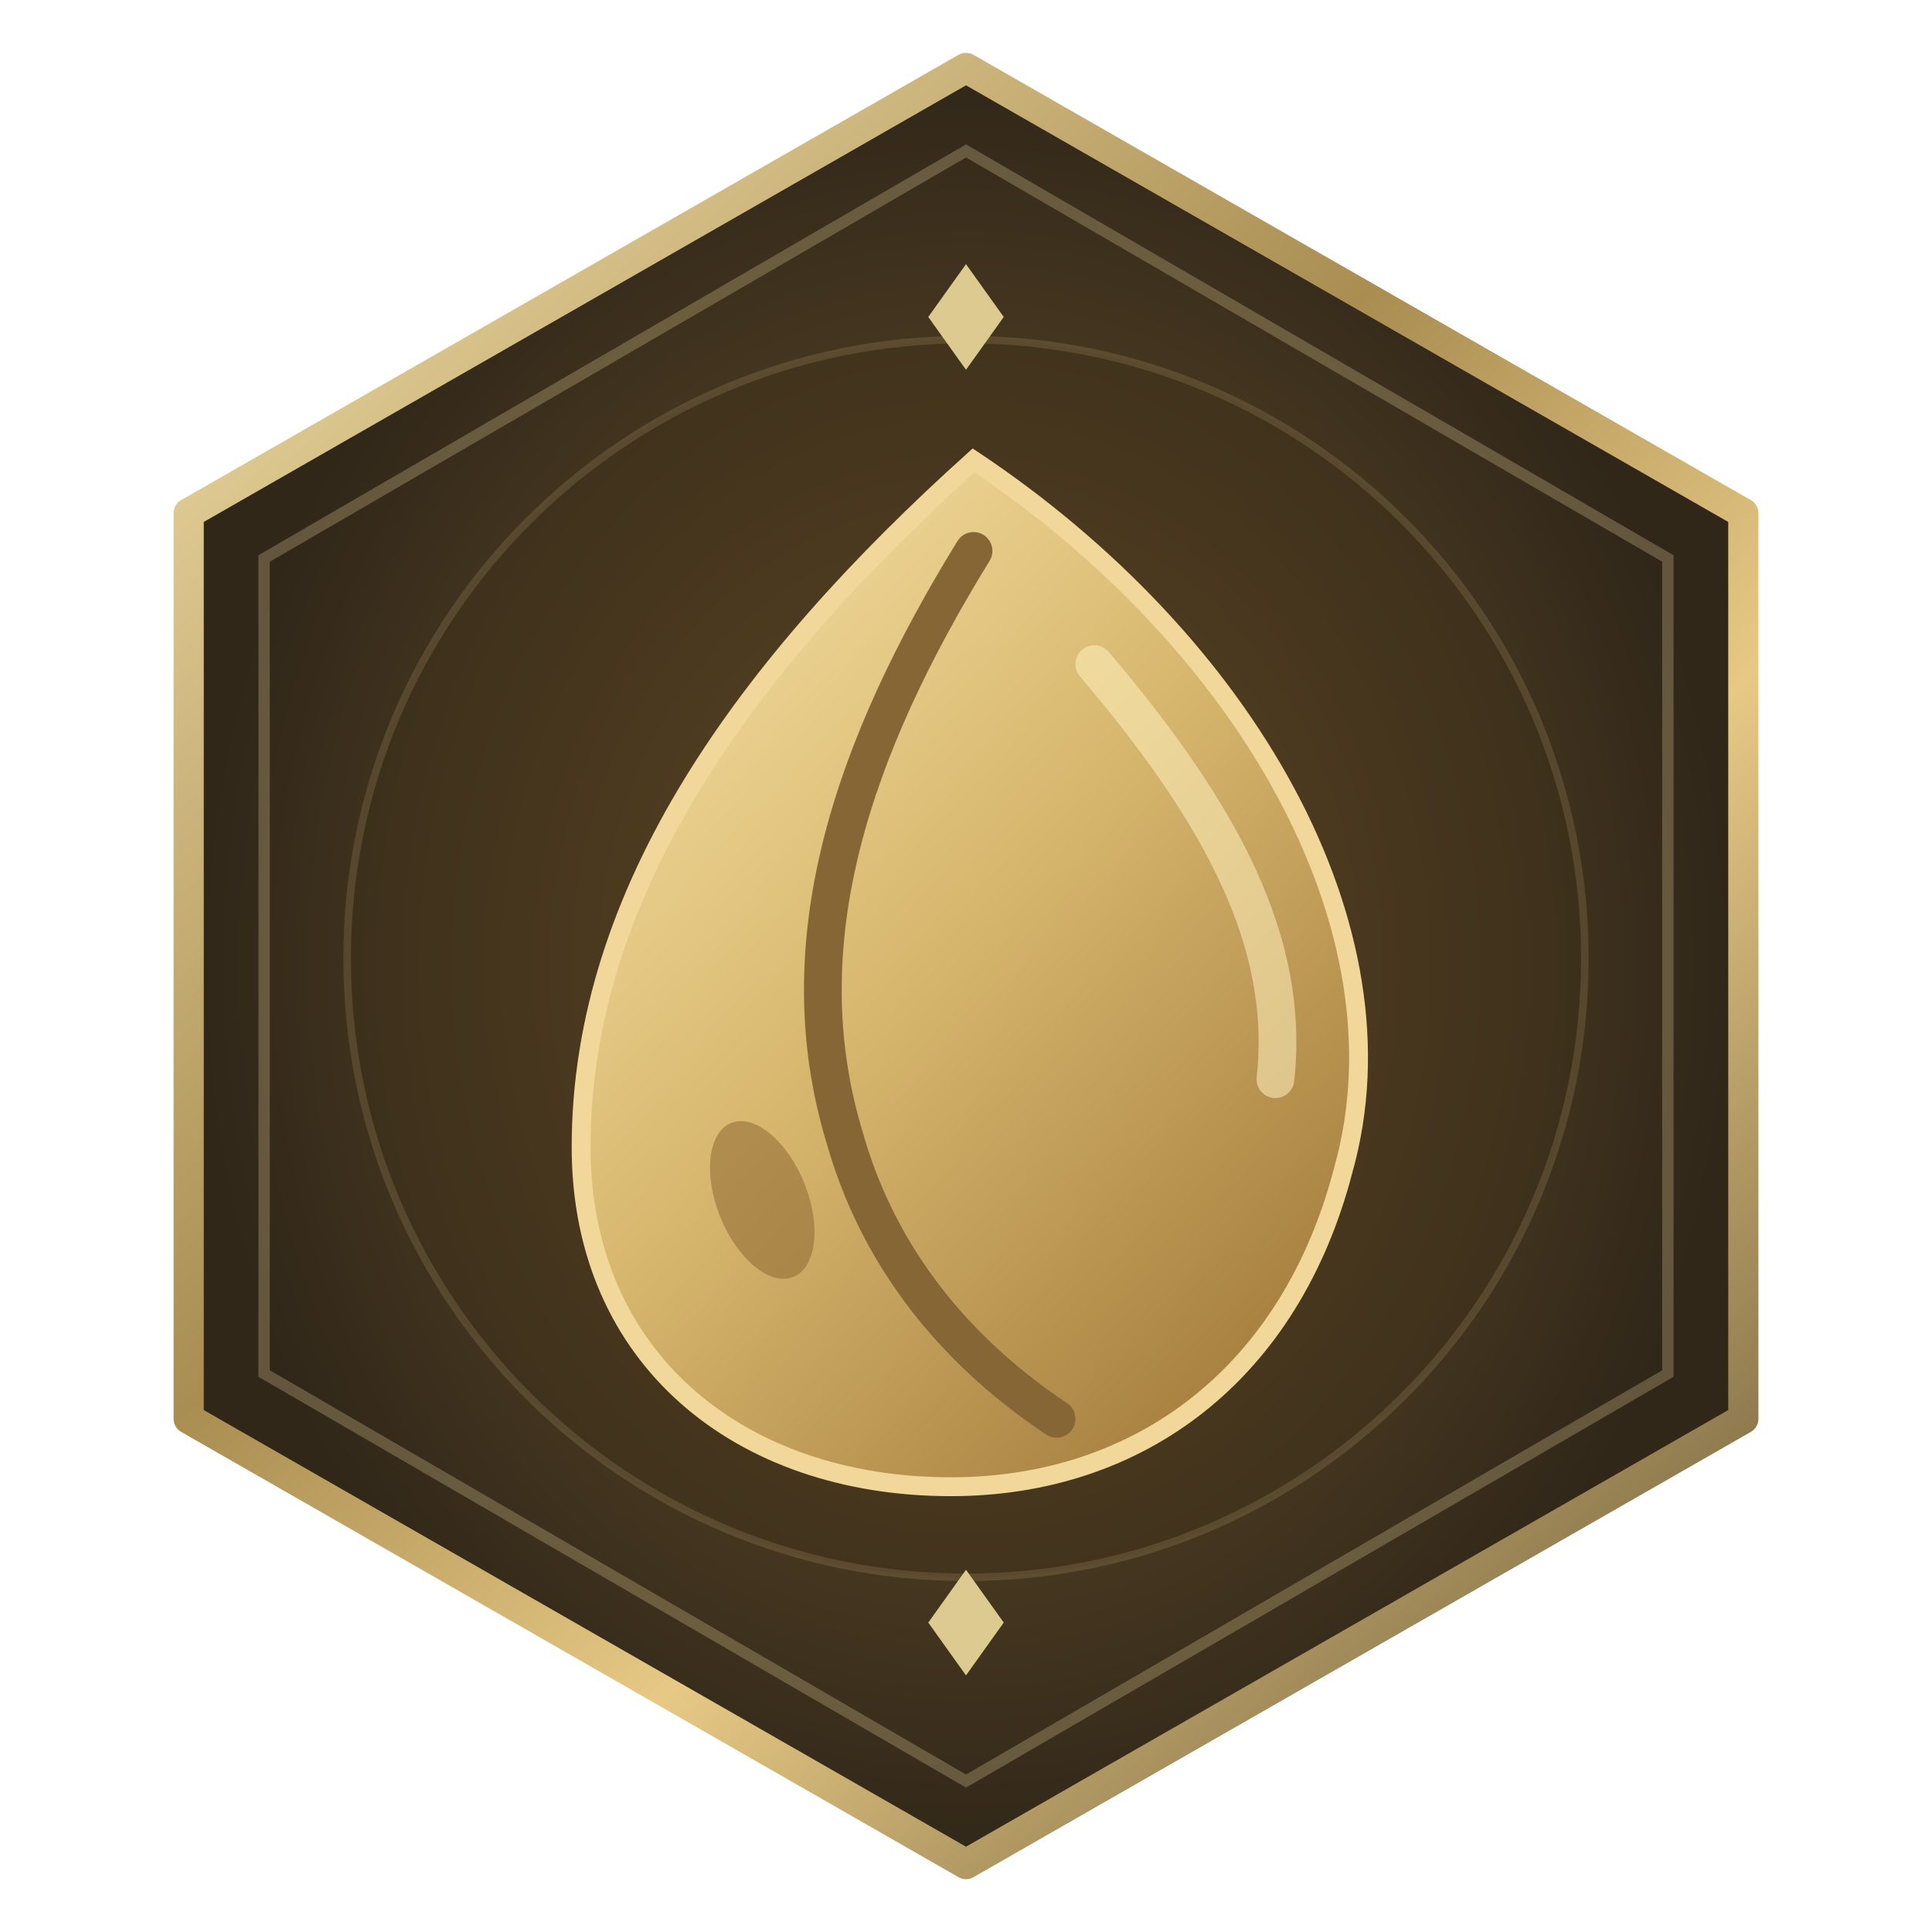
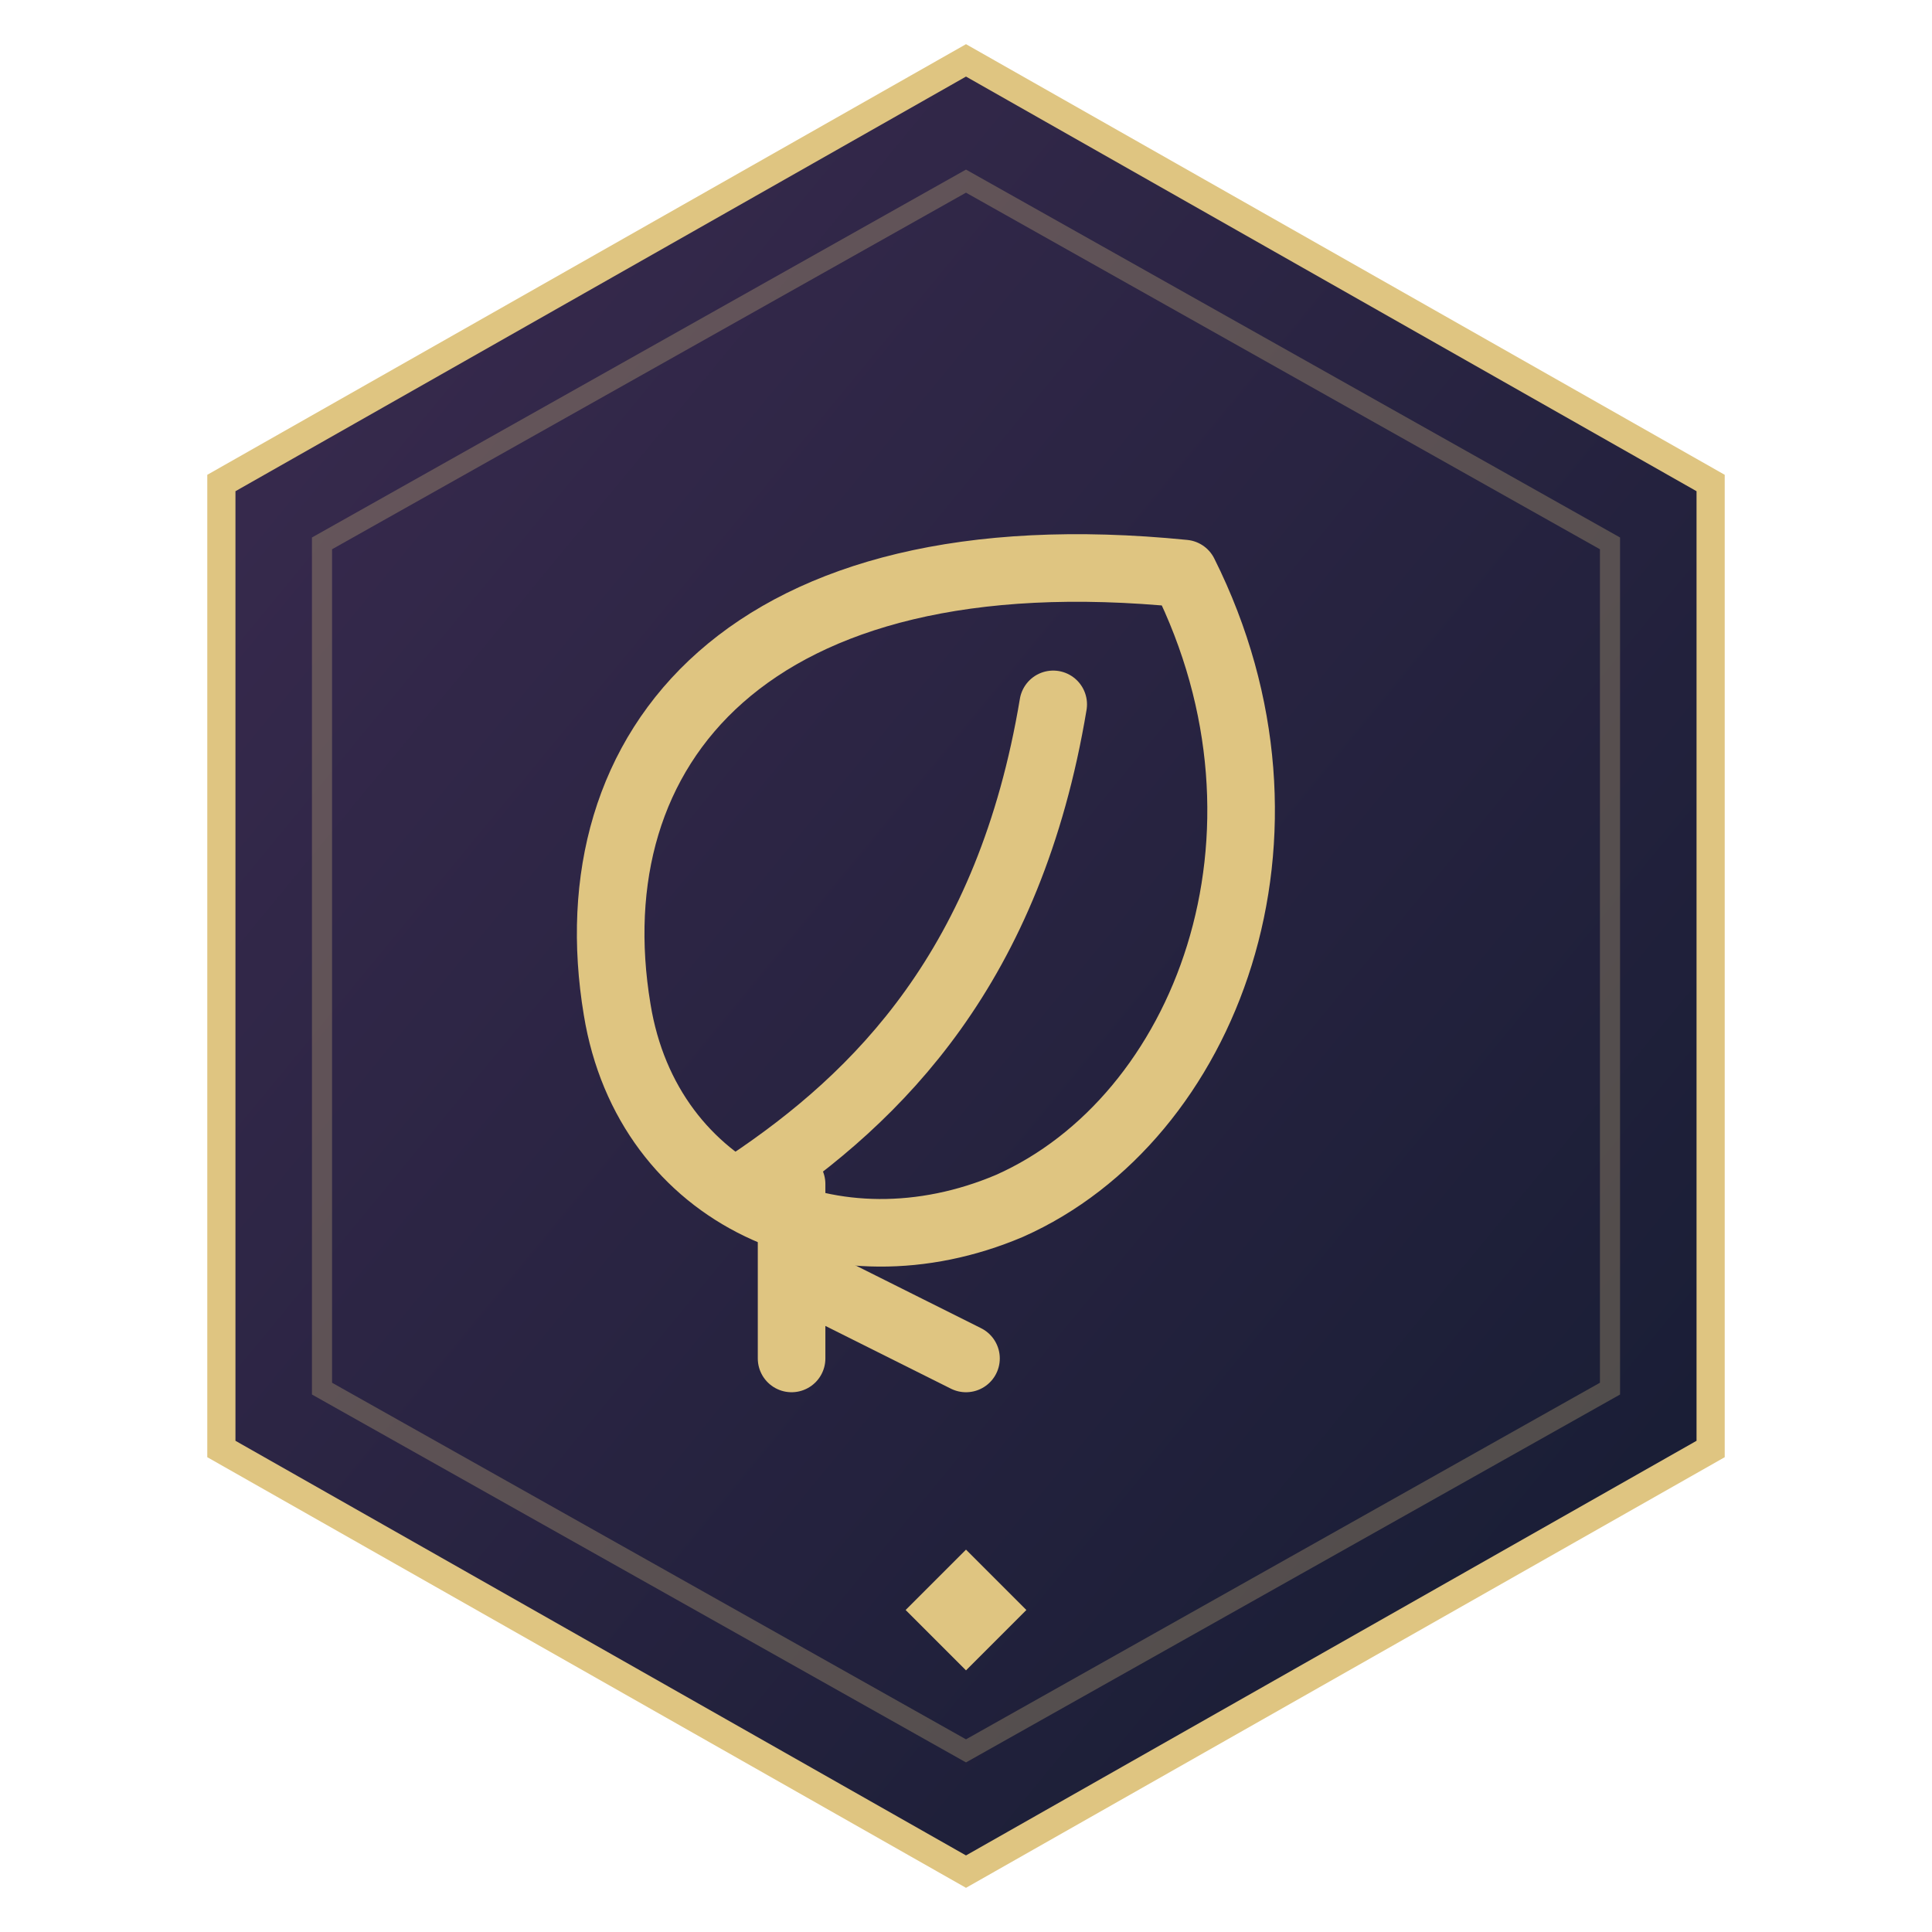
- <svg xmlns="http://www.w3.org/2000/svg" viewBox="0 0 256 256">
+ <svg xmlns="http://www.w3.org/2000/svg" width="96" height="96" viewBox="0 0 96 96" color="#dfc581" role="img" aria-label="種のプロフィール">
  <defs>
-     <radialGradient id="bg">
-       <stop stop-color="#73562e" />
-       <stop offset="1" stop-color="#302719" />
-     </radialGradient>
-     <linearGradient id="metal" x2=".8" y2="1">
-       <stop stop-color="#f5e4ae" />
-       <stop offset=".45" stop-color="#a98d51" />
-       <stop offset=".7" stop-color="#e7c985" />
-       <stop offset="1" stop-color="#806d45" />
-     </linearGradient>
-     <linearGradient id="husk" x2=".8" y2="1">
-       <stop stop-color="#fae6ac" />
-       <stop offset=".5" stop-color="#d8b86f" />
-       <stop offset="1" stop-color="#a37b3c" />
+     <linearGradient id="profile-seed" x2="1" y2="1">
+       <stop stop-color="#3b2b50" />
+       <stop offset="1" stop-color="#151c32" />
    </linearGradient>
  </defs>
-   <path d="m128 9 103 59v120l-103 59-103-59V68Z" fill="url(#bg)" stroke="url(#metal)" stroke-width="4" stroke-linejoin="round" />
-   <path d="m128 20 93 54v108l-93 54-93-54V74Z" fill="none" stroke="#d8c690" stroke-opacity=".3" stroke-width="1.5" />
-   <circle cx="128" cy="127" r="82" fill="#3d2e18" fill-opacity=".35" stroke="#ddc78d" stroke-opacity=".16" />
-   <path d="M129 61c36 24 58 62 49 94-7 27-27 42-52 42-28 0-49-17-49-45 0-34 22-64 52-91Z" fill="url(#husk)" stroke="#f1d89a" stroke-width="2.5" />
-   <path d="M129 73c-16 26-25 52-17 78 4 14 13 27 28 37" fill="none" stroke="#876635" stroke-width="5" stroke-linecap="round" />
-   <path d="M145 88c17 20 26 37 24 55" fill="none" stroke="#fff0bd" stroke-opacity=".55" stroke-width="5" stroke-linecap="round" />
-   <ellipse cx="101" cy="159" rx="6" ry="11" transform="rotate(-22 101 159)" fill="#8e6a34" fill-opacity=".55" />
-   <path d="m128 35 5 7-5 7-5-7Zm0 173 5 7-5 7-5-7Z" fill="#dcca91" />
+   <path d="M48 3 85 24v48L48 93 11 72V24Z" fill="url(#profile-seed)" stroke="#dfc581" stroke-width="1.4" />
+   <path d="M48 9 80 27v42L48 87 16 69V27Z" fill="none" stroke="#dfc581" stroke-opacity=".28" />
+   <g transform="translate(22 22) scale(2.16667)">
+     <g fill="none" stroke="currentColor" stroke-width="1.55" stroke-linecap="round" stroke-linejoin="round">
+       <path d="M17 3C7 2 3 7 4 13c.7 4.3 5 6.2 9 4.5C17.5 15.5 20 9 17 3Z" />
+       <path d="M14 6c-1 6-4 9-7 11M8 17v4m0-2 4 2" />
+     </g>
+   </g>
+   <path d="m45 80 3-3 3 3-3 3Z" fill="#dfc581" />
</svg>
